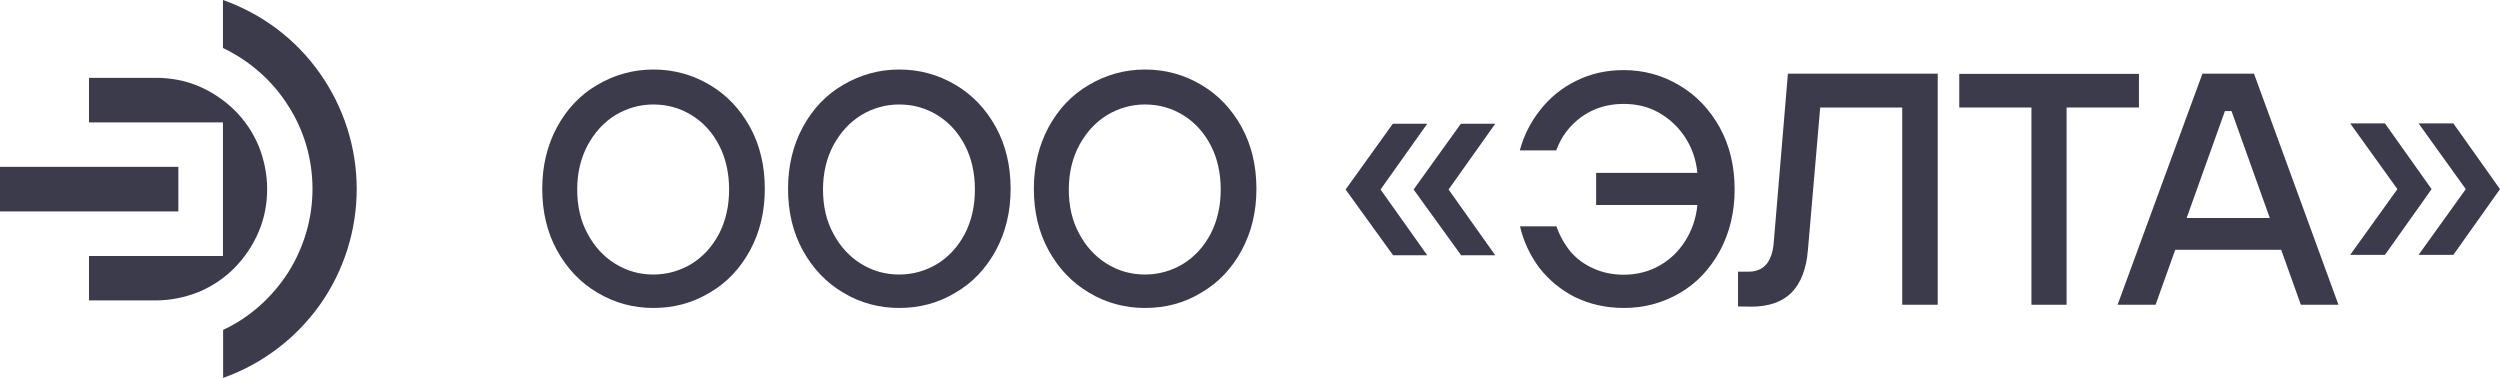
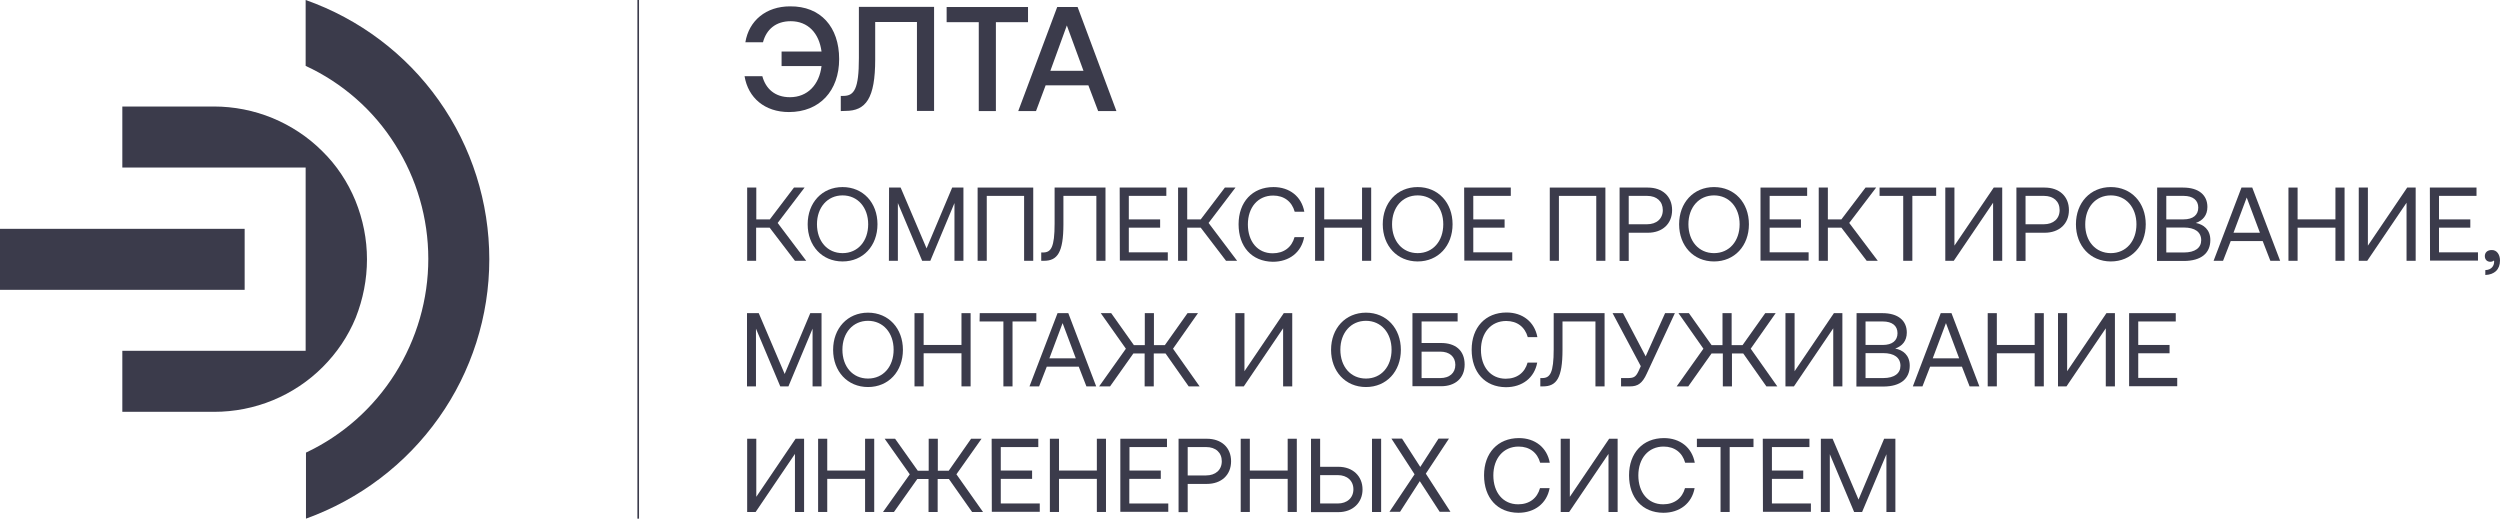
- <svg xmlns="http://www.w3.org/2000/svg" version="1.1" id="Layer_1" x="0px" y="0px" viewBox="0 0 1323.2 200" style="enable-background:new 0 0 1323.2 200;" xml:space="preserve">
+ <svg xmlns="http://www.w3.org/2000/svg" version="1.1" id="Layer_1" x="0px" y="0px" viewBox="0 0 1532.8 318" style="enable-background:new 0 0 1532.8 318;" xml:space="preserve">
  <style type="text/css">
	.st0{fill:#3B3B4B;}
</style>
  <g>
    <g>
-       <g>
-         <g>
-           <path class="st0" d="M188.8,100c0,21.9-6.8,43.4-19.4,61.2c-12.6,17.8-30.6,31.5-51.3,38.8v-25.4c14.2-6.6,26-17.3,34.5-30.5      c8.3-13.2,12.8-28.5,12.8-44.1s-4.4-31-12.9-44.1c-8.3-13.2-20.3-23.7-34.5-30.5V0c20.7,7.3,38.7,20.8,51.3,38.8      C181.9,56.6,188.8,78.1,188.8,100z" />
-           <rect y="88.3" class="st0" width="94.4" height="23.6" />
-           <path class="st0" d="M141.4,100c0-7.7-1.6-15.4-4.4-22.5c-3-7.2-7.3-13.7-12.8-19.1s-12-9.8-19.1-12.8s-14.8-4.4-22.5-4.4H47.1      v23.6H118v70.7H47.1V159h35.4c7.8,0,15.4-1.6,22.5-4.4c7.2-3,13.7-7.3,19.1-12.8s9.8-12,12.8-19.1      C140,115.4,141.4,107.8,141.4,100z" />
-         </g>
-       </g>
-       <g>
-         <path class="st0" d="M345.8,163c-10.7,0-20.6-2.7-29.6-8.1c-9-5.3-16.1-12.8-21.4-22.4c-5.2-9.5-7.8-20.3-7.8-32.6     c0-12.1,2.6-22.9,7.8-32.6c5.2-9.5,12.2-17.1,21.4-22.4c9-5.3,18.9-8.1,29.6-8.1c10.8,0,20.7,2.7,29.8,8.1     c9,5.3,16.1,12.8,21.4,22.4c5.2,9.5,7.8,20.4,7.8,32.6s-2.6,22.9-7.8,32.6c-5.2,9.5-12.2,17.1-21.4,22.4     C366.5,160.4,356.6,163,345.8,163z M345.8,145.3c7.4,0,14.2-2,20.3-5.7c6.1-3.8,10.9-9.1,14.5-15.9c3.5-6.8,5.3-14.6,5.3-23.4     s-1.8-16.7-5.3-23.4c-3.5-6.8-8.3-12.1-14.5-15.9c-6.1-3.8-12.9-5.7-20.3-5.7c-7.3,0-14.1,2-20.2,5.7     c-6.1,3.8-10.9,9.1-14.6,15.9c-3.6,6.8-5.5,14.6-5.5,23.4s1.8,16.7,5.5,23.4c3.6,6.8,8.5,12.1,14.6,15.9     C331.8,143.4,338.4,145.3,345.8,145.3z" />
-         <path class="st0" d="M475.9,163c-10.7,0-20.6-2.7-29.6-8.1c-9-5.3-16.1-12.8-21.4-22.4c-5.2-9.5-7.8-20.3-7.8-32.6     c0-12.1,2.6-22.9,7.8-32.6c5.2-9.5,12.2-17.1,21.4-22.4c9-5.3,18.9-8.1,29.6-8.1c10.8,0,20.7,2.7,29.8,8.1     c9,5.3,16.1,12.8,21.4,22.4c5.2,9.5,7.8,20.4,7.8,32.6s-2.6,22.9-7.8,32.6c-5.2,9.5-12.2,17.1-21.4,22.4     C496.6,160.4,486.7,163,475.9,163z M475.9,145.3c7.4,0,14.2-2,20.3-5.7c6.1-3.8,10.9-9.1,14.5-15.9c3.5-6.8,5.3-14.6,5.3-23.4     s-1.8-16.7-5.3-23.4s-8.3-12.1-14.5-15.9c-6.1-3.8-12.9-5.7-20.3-5.7c-7.3,0-14.1,2-20.2,5.7c-6.1,3.8-10.9,9.1-14.6,15.9     c-3.6,6.8-5.5,14.6-5.5,23.4s1.8,16.7,5.5,23.4c3.6,6.8,8.5,12.1,14.6,15.9C461.8,143.4,468.6,145.3,475.9,145.3z" />
-         <path class="st0" d="M606,163c-10.7,0-20.6-2.7-29.6-8.1c-9-5.3-16.1-12.8-21.4-22.4c-5.2-9.5-7.8-20.3-7.8-32.6     c0-12.1,2.6-22.9,7.8-32.6c5.2-9.5,12.2-17.1,21.4-22.4c9-5.3,18.9-8.1,29.6-8.1c10.8,0,20.7,2.7,29.8,8.1     c9,5.3,16.1,12.8,21.4,22.4c5.2,9.5,7.8,20.4,7.8,32.6s-2.6,22.9-7.8,32.6c-5.2,9.5-12.2,17.1-21.4,22.4     C626.8,160.4,616.9,163,606,163z M606,145.3c7.4,0,14.2-2,20.3-5.7c6.1-3.8,10.9-9.1,14.5-15.9c3.5-6.8,5.3-14.6,5.3-23.4     s-1.8-16.7-5.3-23.4s-8.3-12.1-14.5-15.9c-6.1-3.8-12.9-5.7-20.3-5.7c-7.3,0-14.1,2-20.2,5.7c-6.1,3.8-10.9,9.1-14.6,15.9     c-3.6,6.8-5.5,14.6-5.5,23.4s1.8,16.7,5.5,23.4c3.6,6.8,8.5,12.1,14.6,15.9C591.9,143.4,598.7,145.3,606,145.3z" />
-         <path class="st0" d="M737.2,134.9l-25-34.6l25-34.8h18.2l-24.7,34.8l24.7,34.8h-18.2V134.9z M773.2,134.9l-25-34.6l25-34.8h18.2     l-24.7,34.8l24.7,34.8h-18.2V134.9z" />
-         <path class="st0" d="M859.5,163c-9.5,0-18.1-2-25.8-5.7c-7.7-3.9-13.9-9.1-19-15.6c-4.9-6.6-8.3-13.9-10.2-21.9h19.3     c1.7,4.9,4.2,9.4,7.4,13.3c3.3,3.9,7.4,6.9,12.2,9c4.8,2.2,10.2,3.3,16,3.3c6.9,0,13.2-1.6,18.9-4.8s10.3-7.7,13.8-13.3     c3.5-5.6,5.6-11.8,6.3-18.8h-53.6V91.5h53.6c-0.7-6.8-2.7-12.9-6.3-18.5c-3.5-5.5-8.1-9.9-13.8-13.2s-12-4.8-18.9-4.8     c-8.6,0-16,2.3-22.4,6.9c-6.3,4.6-10.7,10.5-13.3,17.7h-19.3c2.1-7.8,5.7-15,10.8-21.4c5.1-6.5,11.3-11.6,19-15.4     c7.6-3.8,16-5.7,25.1-5.7c10.7,0,20.6,2.7,29.6,8.1c9,5.3,16.1,12.8,21.4,22.4c5.2,9.5,7.8,20.4,7.8,32.6s-2.6,22.9-7.8,32.6     c-5.2,9.5-12.2,17.1-21.4,22.4C879.9,160.4,870.2,163,859.5,163z" />
-         <path class="st0" d="M919.9,162.2v-18.4h5.5c3.9,0,6.9-1.2,9.1-3.5c2.2-2.3,3.6-5.9,4.2-10.7l7.6-90.6h79.3v122.3h-18.8V56.9     h-43.4l-6.5,75.3c-0.8,10.2-3.8,17.7-8.7,22.7c-4.9,4.9-12.1,7.4-21.1,7.4L919.9,162.2L919.9,162.2z" />
-         <path class="st0" d="M1075.2,161.3V56.9H1037V39.1h95.1v17.8h-38.3v104.4H1075.2z" />
-         <path class="st0" d="M1120.8,161.3l44.9-122.3h27.3l44.7,122.3h-19.9l-36.7-102.5h-3.5l-36.7,102.5H1120.8z M1147.9,132.2v-16.8     h63.5v16.8H1147.9z" />
-         <path class="st0" d="M1243.9,134.9l25-34.8l-25-34.8h18.4l24.7,34.8l-24.7,34.8H1243.9z M1280.1,134.9l25-34.8l-25-34.8h18.4     l24.7,34.8l-24.7,34.8H1280.1z" />
-       </g>
+       <path class="st0" d="M300,159c0,34.8-10.9,68.9-31,97.2c-20.1,28.4-48.5,49.9-81.4,61.8v-40.5c22.5-10.6,41.4-27.4,54.7-48.5    c13.2-21.1,20.3-45.4,20.3-70.3s-7.1-49.2-20.3-70c-13.2-21.1-32.4-37.9-54.9-48.3V0c32.9,11.6,61.5,33.1,81.6,61.5    C289.3,90.1,300,124.2,300,159z" />
+       <rect y="140.3" class="st0" width="150" height="37.4" />
+       <path class="st0" d="M225,159c0-12.3-2.4-24.4-7.1-36c-4.7-11.4-11.6-21.8-20.3-30.3c-8.8-8.8-19.2-15.6-30.5-20.3    c-11.4-4.7-23.7-7.1-36-7.1H75v37.4h112.4v112.4H75v37.4h56.3c12.3,0,24.6-2.4,36-7.1c11.4-4.7,21.8-11.6,30.5-20.3    c8.8-8.8,15.6-18.9,20.3-30.3C222.6,183.4,225,171.3,225,159z" />
+     </g>
+     <g>
+       <path class="st0" d="M514.5,36.2c0,19.4-11.9,32.5-30.8,32.5c-14.8,0-25-8.7-27.2-22h10.9c2.1,7.8,7.8,12.9,16.9,12.9    c10.8,0,18-7.6,19.4-19.1h-24.5v-8.9h24.5c-1.5-11.3-8.3-18.6-18.9-18.6c-9.1,0-14.9,5-17,12.9H457c2.2-13.3,12.7-22,27.4-22    C503.2,3.7,514.5,16.6,514.5,36.2z" />
+       <path class="st0" d="M515.5,68.1v-9.3h1.6c6.6,0,9.5-4.2,9.5-23.1V4.2h46.1V68h-10.5V13.5h-25.6v23c0,23.8-5.7,31.5-18.2,31.5    L515.5,68.1L515.5,68.1z" />
+       <path class="st0" d="M580.4,4.3h49.9v9.3h-19.7v54.5h-10.5V13.6h-19.7V4.3z" />
+       <path class="st0" d="M624.3,68.1l23.9-63.8h12.5l23.8,63.8h-11.2l-6-15.8h-26.2l-5.9,15.8H624.3z M644,43.4h20.3l-10.2-27.8    L644,43.4z" />
+       <path class="st0" d="M458.1,159.9V115h5.6v19.5h8.3l14.8-19.5h6.5l-16.5,21.7l17.5,23.2h-6.9l-15.5-20.3h-8.3v20.3H458.1z" />
+       <path class="st0" d="M516.6,160.3c-12.6,0-21.4-9.6-21.4-22.8s8.8-22.8,21.4-22.8c12.6,0,21.4,9.6,21.4,22.8    S529.2,160.3,516.6,160.3z M516.6,155.2c9.4,0,15.7-7.4,15.7-17.7s-6.4-17.7-15.7-17.7c-9.3,0-15.7,7.4-15.7,17.7    S507.2,155.2,516.6,155.2z" />
+       <path class="st0" d="M545.1,115h7.1l15.9,37.3l15.7-37.3h6.9v44.9h-5.5v-35.4l-14.8,35.4h-5l-14.9-35.4v35.4H545L545.1,115    L545.1,115z" />
+       <path class="st0" d="M599.4,159.9V115h34.1v44.9h-5.6v-39.8H605v39.8H599.4z" />
+       <path class="st0" d="M638.4,159.9v-5.1h1.1c4.9,0,7.1-3.1,7.1-17.7V115h31.2v44.9h-5.6v-39.8H652v17.4c0,17.3-3.7,22.4-11.9,22.4    L638.4,159.9L638.4,159.9z" />
+       <path class="st0" d="M686.5,115h28.6v5.1h-23v14.4h19.2v5.1h-19.2v15.1H716v5.1h-29.4L686.5,115L686.5,115z" />
+       <path class="st0" d="M722.3,159.9V115h5.6v19.5h8.3L751,115h6.5L741,136.7l17.5,23.2h-6.8l-15.5-20.3h-8.3v20.3H722.3z" />
+       <path class="st0" d="M759.4,137.5c0-13.6,8.4-22.8,21.4-22.8c9.9,0,17.2,5.8,18.9,15.1h-5.9c-1.7-6.2-6.5-9.9-13.2-9.9    c-9.4,0-15.5,7.3-15.5,17.7c0,10.3,5.8,17.7,15.2,17.7c6.9,0,11.7-3.7,13.4-9.9h5.9c-1.7,9.3-9.1,15.1-19.2,15.1    C767.4,160.3,759.4,151.2,759.4,137.5z" />
+       <path class="st0" d="M806.3,115h5.6v19.5h23.2V115h5.6v44.9h-5.6v-20.3h-23.2v20.3h-5.6V115z" />
+       <path class="st0" d="M869.2,160.3c-12.6,0-21.4-9.6-21.4-22.8s8.8-22.8,21.4-22.8s21.4,9.6,21.4,22.8S881.8,160.3,869.2,160.3z     M869.2,155.2c9.4,0,15.7-7.4,15.7-17.7s-6.4-17.7-15.7-17.7c-9.4,0-15.7,7.4-15.7,17.7C853.5,147.8,859.8,155.2,869.2,155.2z" />
+       <path class="st0" d="M897.7,115h28.6v5.1h-23v14.4h19.2v5.1h-19.2v15.1h23.9v5.1h-29.4L897.7,115L897.7,115z" />
+       <path class="st0" d="M950.2,159.9V115h34.1v44.9h-5.6v-39.8h-22.9v39.8H950.2z" />
+       <path class="st0" d="M993,115h17.3c9,0,14.9,5.4,14.9,13.8s-5.9,13.9-14.9,13.9h-11.7V160H993L993,115L993,115z M998.6,120.1v17.4    h11.2c5.9,0,9.7-3.4,9.7-8.7s-3.7-8.7-9.6-8.7H998.6z" />
+       <path class="st0" d="M1050.9,160.3c-12.6,0-21.4-9.6-21.4-22.8s8.8-22.8,21.4-22.8s21.4,9.6,21.4,22.8S1063.5,160.3,1050.9,160.3z     M1050.9,155.2c9.4,0,15.7-7.4,15.7-17.7s-6.4-17.7-15.7-17.7s-15.7,7.4-15.7,17.7S1041.5,155.2,1050.9,155.2z" />
+       <path class="st0" d="M1079.4,115h28.6v5.1h-23v14.4h19.2v5.1H1085v15.1h23.9v5.1h-29.5V115z" />
+       <path class="st0" d="M1115.1,159.9V115h5.6v19.5h8.3l14.8-19.5h6.5l-16.5,21.7l17.5,23.2h-6.8l-15.5-20.3h-8.3v20.3H1115.1z" />
+       <path class="st0" d="M1152.4,115h34.7v5.1h-14.6v39.8h-5.6v-39.8h-14.5V115z" />
+       <path class="st0" d="M1192.7,159.9V115h5.6v35.6l24.1-35.6h5.2v44.9h-5.6v-35.6l-24.1,35.6H1192.7z" />
+       <path class="st0" d="M1236.3,115h17.3c9,0,14.9,5.4,14.9,13.8s-5.9,13.9-14.9,13.9h-11.7V160h-5.6L1236.3,115L1236.3,115z     M1241.9,120.1v17.4h11.2c5.9,0,9.7-3.4,9.7-8.7s-3.7-8.7-9.6-8.7H1241.9z" />
+       <path class="st0" d="M1294.2,160.3c-12.6,0-21.4-9.6-21.4-22.8s8.8-22.8,21.4-22.8s21.4,9.6,21.4,22.8S1306.8,160.3,1294.2,160.3z     M1294.2,155.2c9.4,0,15.7-7.4,15.7-17.7s-6.4-17.7-15.7-17.7c-9.4,0-15.7,7.4-15.7,17.7C1278.4,147.8,1284.8,155.2,1294.2,155.2z    " />
+       <path class="st0" d="M1322.6,115h15.9c9.6,0,14.9,4.6,14.9,11.9c0,5.1-2.8,8.3-7.1,9.8c4.7,0.9,8.9,4,8.9,10.5    c0,8-5.6,12.8-16.3,12.8h-16.4L1322.6,115L1322.6,115z M1328.2,120.1v14.4h10.6c5.8,0,9-2.7,9-7.2s-3.2-7.2-9-7.2H1328.2z     M1328.2,139.5v15.3h10.8c6.9,0,10.6-2.9,10.6-7.5c0-5.1-3.9-7.8-10.6-7.8H1328.2z" />
+       <path class="st0" d="M1357.2,159.9l17.1-44.9h6.6l17.1,44.9h-6l-4.7-12.1h-19.6l-4.7,12.1H1357.2z M1369.4,142.7h16.2l-8.1-21.6    L1369.4,142.7z" />
+       <path class="st0" d="M1403.1,115h5.6v19.5h23.2V115h5.6v44.9h-5.6v-20.3h-23.2v20.3h-5.6V115z" />
+       <path class="st0" d="M1446.2,159.9V115h5.6v35.6l24.1-35.6h5.2v44.9h-5.6v-35.6l-24.1,35.6H1446.2z" />
+       <path class="st0" d="M1489.8,115h28.6v5.1h-23v14.4h19.2v5.1h-19.2v15.1h23.9v5.1h-29.4L1489.8,115L1489.8,115z" />
+       <path class="st0" d="M1532.8,159.7c0,5.5-3.4,8.7-9,8.9v-3c4.1-0.1,5.4-3,5.4-5.1c0-0.3,0-0.6-0.1-0.8c-0.5,0.5-1.4,0.8-2.2,0.8    c-1.9,0-3.4-1.2-3.4-3.5c0-2.1,1.5-3.7,4.2-3.7C1530.9,153.2,1532.8,156.2,1532.8,159.7z" />
+       <path class="st0" d="M458.1,192h7.1l15.9,37.3l15.7-37.3h6.9v44.9h-5.5v-35.4l-14.8,35.4h-5l-14.9-35.4v35.4H458V192H458.1z" />
+       <path class="st0" d="M532.2,237.3c-12.6,0-21.4-9.6-21.4-22.8s8.8-22.8,21.4-22.8c12.6,0,21.4,9.6,21.4,22.8    S544.8,237.3,532.2,237.3z M532.2,232.1c9.4,0,15.7-7.4,15.7-17.7s-6.4-17.7-15.7-17.7c-9.3,0-15.7,7.4-15.7,17.7    C516.5,224.8,522.8,232.1,532.2,232.1z" />
+       <path class="st0" d="M560.7,192h5.6v19.5h23.2V192h5.6v44.9h-5.6v-20.3h-23.2v20.3h-5.6V192z" />
+       <path class="st0" d="M600.7,192h34.7v5.1h-14.6v39.8h-5.6v-39.8h-14.6L600.7,192L600.7,192z" />
+       <path class="st0" d="M631.2,236.9l17.2-44.9h6.6l17.1,44.9h-6l-4.7-12.1h-19.6l-4.7,12.1H631.2z M643.4,219.7h16.2l-8.1-21.6    L643.4,219.7z" />
+       <path class="st0" d="M673.9,236.9l16.4-23.1L674.9,192h6.4l13.9,19.6h6.7V192h5.6v19.6h6.7l13.9-19.6h6.4l-15.3,21.8l16.3,23.1    h-6.7l-14.2-20.2h-7.2v20.2h-5.6v-20.2h-6.9l-14.3,20.2L673.9,236.9L673.9,236.9z" />
+       <path class="st0" d="M757.4,236.9V192h5.6v35.6l24.1-35.6h5.2v44.9h-5.6v-35.6l-24.1,35.6H757.4z" />
+       <path class="st0" d="M837.5,237.3c-12.6,0-21.4-9.6-21.4-22.8s8.8-22.8,21.4-22.8s21.4,9.6,21.4,22.8S850.1,237.3,837.5,237.3z     M837.5,232.1c9.4,0,15.7-7.4,15.7-17.7s-6.4-17.7-15.7-17.7s-15.7,7.4-15.7,17.7C821.8,224.8,828.1,232.1,837.5,232.1z" />
+       <path class="st0" d="M866,236.9V192h27.7v5.1h-22.1v13.2h12c8.6,0,14.4,4.4,14.4,13.2c0,8.4-5.8,13.3-14.4,13.3H866V236.9z     M871.6,231.8h11.5c5.6,0,9.2-3.1,9.2-8.1s-3.6-8.1-9.2-8.1h-11.5V231.8z" />
+       <path class="st0" d="M902.3,214.4c0-13.6,8.4-22.8,21.4-22.8c9.9,0,17.2,5.8,18.9,15.1h-5.9c-1.7-6.2-6.5-9.9-13.2-9.9    c-9.4,0-15.5,7.3-15.5,17.7c0,10.3,5.8,17.7,15.2,17.7c6.9,0,11.7-3.7,13.4-9.9h5.9c-1.7,9.3-9.1,15.1-19.2,15.1    C910.4,237.3,902.3,228.2,902.3,214.4z" />
+       <path class="st0" d="M944.4,236.9v-5.1h1.1c4.9,0,7.1-3.1,7.1-17.7V192h31.2v44.9h-5.6v-39.8H958v17.4c0,17.3-3.7,22.4-11.9,22.4    L944.4,236.9L944.4,236.9z" />
+       <path class="st0" d="M993.9,236.9v-5.1h4c3.7,0,5-0.6,6.7-4.2l1.4-3.1L988.7,192h6.4l13.9,26.5l11.9-26.5h6l-17.2,37    c-2.8,6.2-5.7,7.9-10.3,7.9L993.9,236.9L993.9,236.9z" />
+       <path class="st0" d="M1028,236.9l16.4-23.1l-15.3-21.8h6.4l13.9,19.6h6.7V192h5.6v19.6h6.7l13.9-19.6h6.4l-15.3,21.8l16.3,23.1    h-6.7l-14.2-20.2h-6.9v20.2h-5.6v-20.2h-6.9l-14.3,20.2L1028,236.9L1028,236.9z" />
+       <path class="st0" d="M1094.7,236.9V192h5.6v35.6l24.1-35.6h5.2v44.9h-5.6v-35.6l-24.1,35.6H1094.7z" />
+       <path class="st0" d="M1138.3,192h15.9c9.6,0,14.9,4.6,14.9,11.9c0,5.1-2.8,8.3-7.1,9.8c4.7,0.9,8.9,4,8.9,10.5    c0,8-5.6,12.8-16.3,12.8h-16.4L1138.3,192L1138.3,192z M1143.8,197.1v14.4h10.6c5.8,0,9-2.7,9-7.2s-3.2-7.2-9-7.2H1143.8z     M1143.8,216.5v15.3h10.8c6.9,0,10.6-2.9,10.6-7.5c0-5.1-3.9-7.8-10.6-7.8H1143.8z" />
+       <path class="st0" d="M1172.8,236.9l17.1-44.9h6.6l17.1,44.9h-6l-4.7-12.1h-19.5l-4.7,12.1H1172.8z M1185,219.7h16.2l-8.1-21.6    L1185,219.7z" />
+       <path class="st0" d="M1218.7,192h5.6v19.5h23.2V192h5.6v44.9h-5.6v-20.3h-23.2v20.3h-5.6V192z" />
+       <path class="st0" d="M1261.8,236.9V192h5.6v35.6l24.1-35.6h5.2v44.9h-5.6v-35.6l-24.1,35.6H1261.8z" />
+       <path class="st0" d="M1305.4,192h28.6v5.1h-23v14.4h19.2v5.1H1311v15.1h23.9v5.1h-29.5V192z" />
+       <path class="st0" d="M458.1,313.9V269h5.6v35.6l24.1-35.6h5.2v44.9h-5.6v-35.6l-24.1,35.6H458.1z" />
+       <path class="st0" d="M501.6,269h5.6v19.5h23.2V269h5.6v44.9h-5.6v-20.3h-23.2v20.3h-5.6V269z" />
+       <path class="st0" d="M541.4,313.9l16.4-23.1L542.4,269h6.4l13.9,19.6h6.7V269h5.6v19.6h6.7l13.7-19.6h6.4l-15.4,21.8l16.3,23.1    H596l-14.2-20.2h-6.9v20.2h-5.6v-20.2h-6.9l-14.3,20.2L541.4,313.9L541.4,313.9z" />
+       <path class="st0" d="M608,269h28.6v5.1h-23v14.4h19.2v5.1h-19.2v15.1h23.9v5.1h-29.4L608,269L608,269z" />
+       <path class="st0" d="M643.7,269h5.6v19.5h23.2V269h5.6v44.9h-5.6v-20.3h-23.2v20.3h-5.6V269z" />
+       <path class="st0" d="M686.9,269h28.6v5.1h-23v14.4h19.2v5.1h-19.3v15.1h23.9v5.1h-29.4V269z" />
+       <path class="st0" d="M722.6,269h17.3c9,0,14.9,5.4,14.9,13.8s-5.9,13.9-14.9,13.9h-11.7V314h-5.6V269z M728.2,274.1v17.4h11.2    c5.9,0,9.7-3.4,9.7-8.7s-3.7-8.7-9.6-8.7H728.2z" />
+       <path class="st0" d="M760.7,269h5.6v19.5h23.2V269h5.6v44.9h-5.6v-20.3h-23.2v20.3h-5.6V269z" />
+       <path class="st0" d="M803.8,313.9V269h5.6v17.2h11.2c8.9,0,14.8,5.8,14.8,13.9c0,8-5.9,13.9-14.8,13.9h-16.8V313.9z M809.4,308.7    h10.8c5.8,0,9.6-3.5,9.6-8.7s-3.8-8.7-9.6-8.7h-10.8V308.7z M841.2,313.9V269h5.6v44.9H841.2z" />
+       <path class="st0" d="M867.3,290.8l-14.2-21.9h6.5l11.2,17.4l11.2-17.4h6.4l-14.2,21.5l15.1,23.4h-6.6L870.5,295l-12.1,18.8h-6.5    L867.3,290.8z" />
+       <path class="st0" d="M909.9,291.4c0-13.6,8.4-22.8,21.4-22.8c9.9,0,17.2,5.8,18.9,15.1h-5.9c-1.7-6.2-6.5-9.9-13.2-9.9    c-9.4,0-15.5,7.3-15.5,17.7c0,10.3,5.8,17.7,15.2,17.7c6.9,0,11.7-3.7,13.4-9.9h5.9c-1.7,9.3-9.1,15.1-19.2,15.1    C918,314.3,909.9,305.2,909.9,291.4z" />
+       <path class="st0" d="M956.9,313.9V269h5.6v35.6l24.1-35.6h5.2v44.9h-5.6v-35.6l-24.1,35.6H956.9z" />
+       <path class="st0" d="M998.8,291.4c0-13.6,8.4-22.8,21.4-22.8c9.9,0,17.2,5.8,18.9,15.1h-5.9c-1.7-6.2-6.5-9.9-13.2-9.9    c-9.4,0-15.5,7.3-15.5,17.7c0,10.3,5.8,17.7,15.2,17.7c6.9,0,11.7-3.7,13.4-9.9h5.9c-1.7,9.3-9.1,15.1-19.2,15.1    C1006.9,314.3,998.8,305.2,998.8,291.4z" />
+       <path class="st0" d="M1040.4,269h34.7v5.1h-14.6v39.8h-5.6v-39.8h-14.5V269z" />
+       <path class="st0" d="M1080.8,269h28.6v5.1h-23v14.4h19.2v5.1h-19.2v15.1h23.9v5.1h-29.4L1080.8,269L1080.8,269z" />
+       <path class="st0" d="M1116.5,269h7.1l15.9,37.3l15.7-37.3h6.9v44.9h-5.5v-35.4l-14.9,35.4h-4.9l-14.9-35.4v35.4h-5.5V269H1116.5z" />
+     </g>
+     <g>
+       <rect x="390.8" class="st0" width="1" height="318" />
    </g>
  </g>
</svg>
